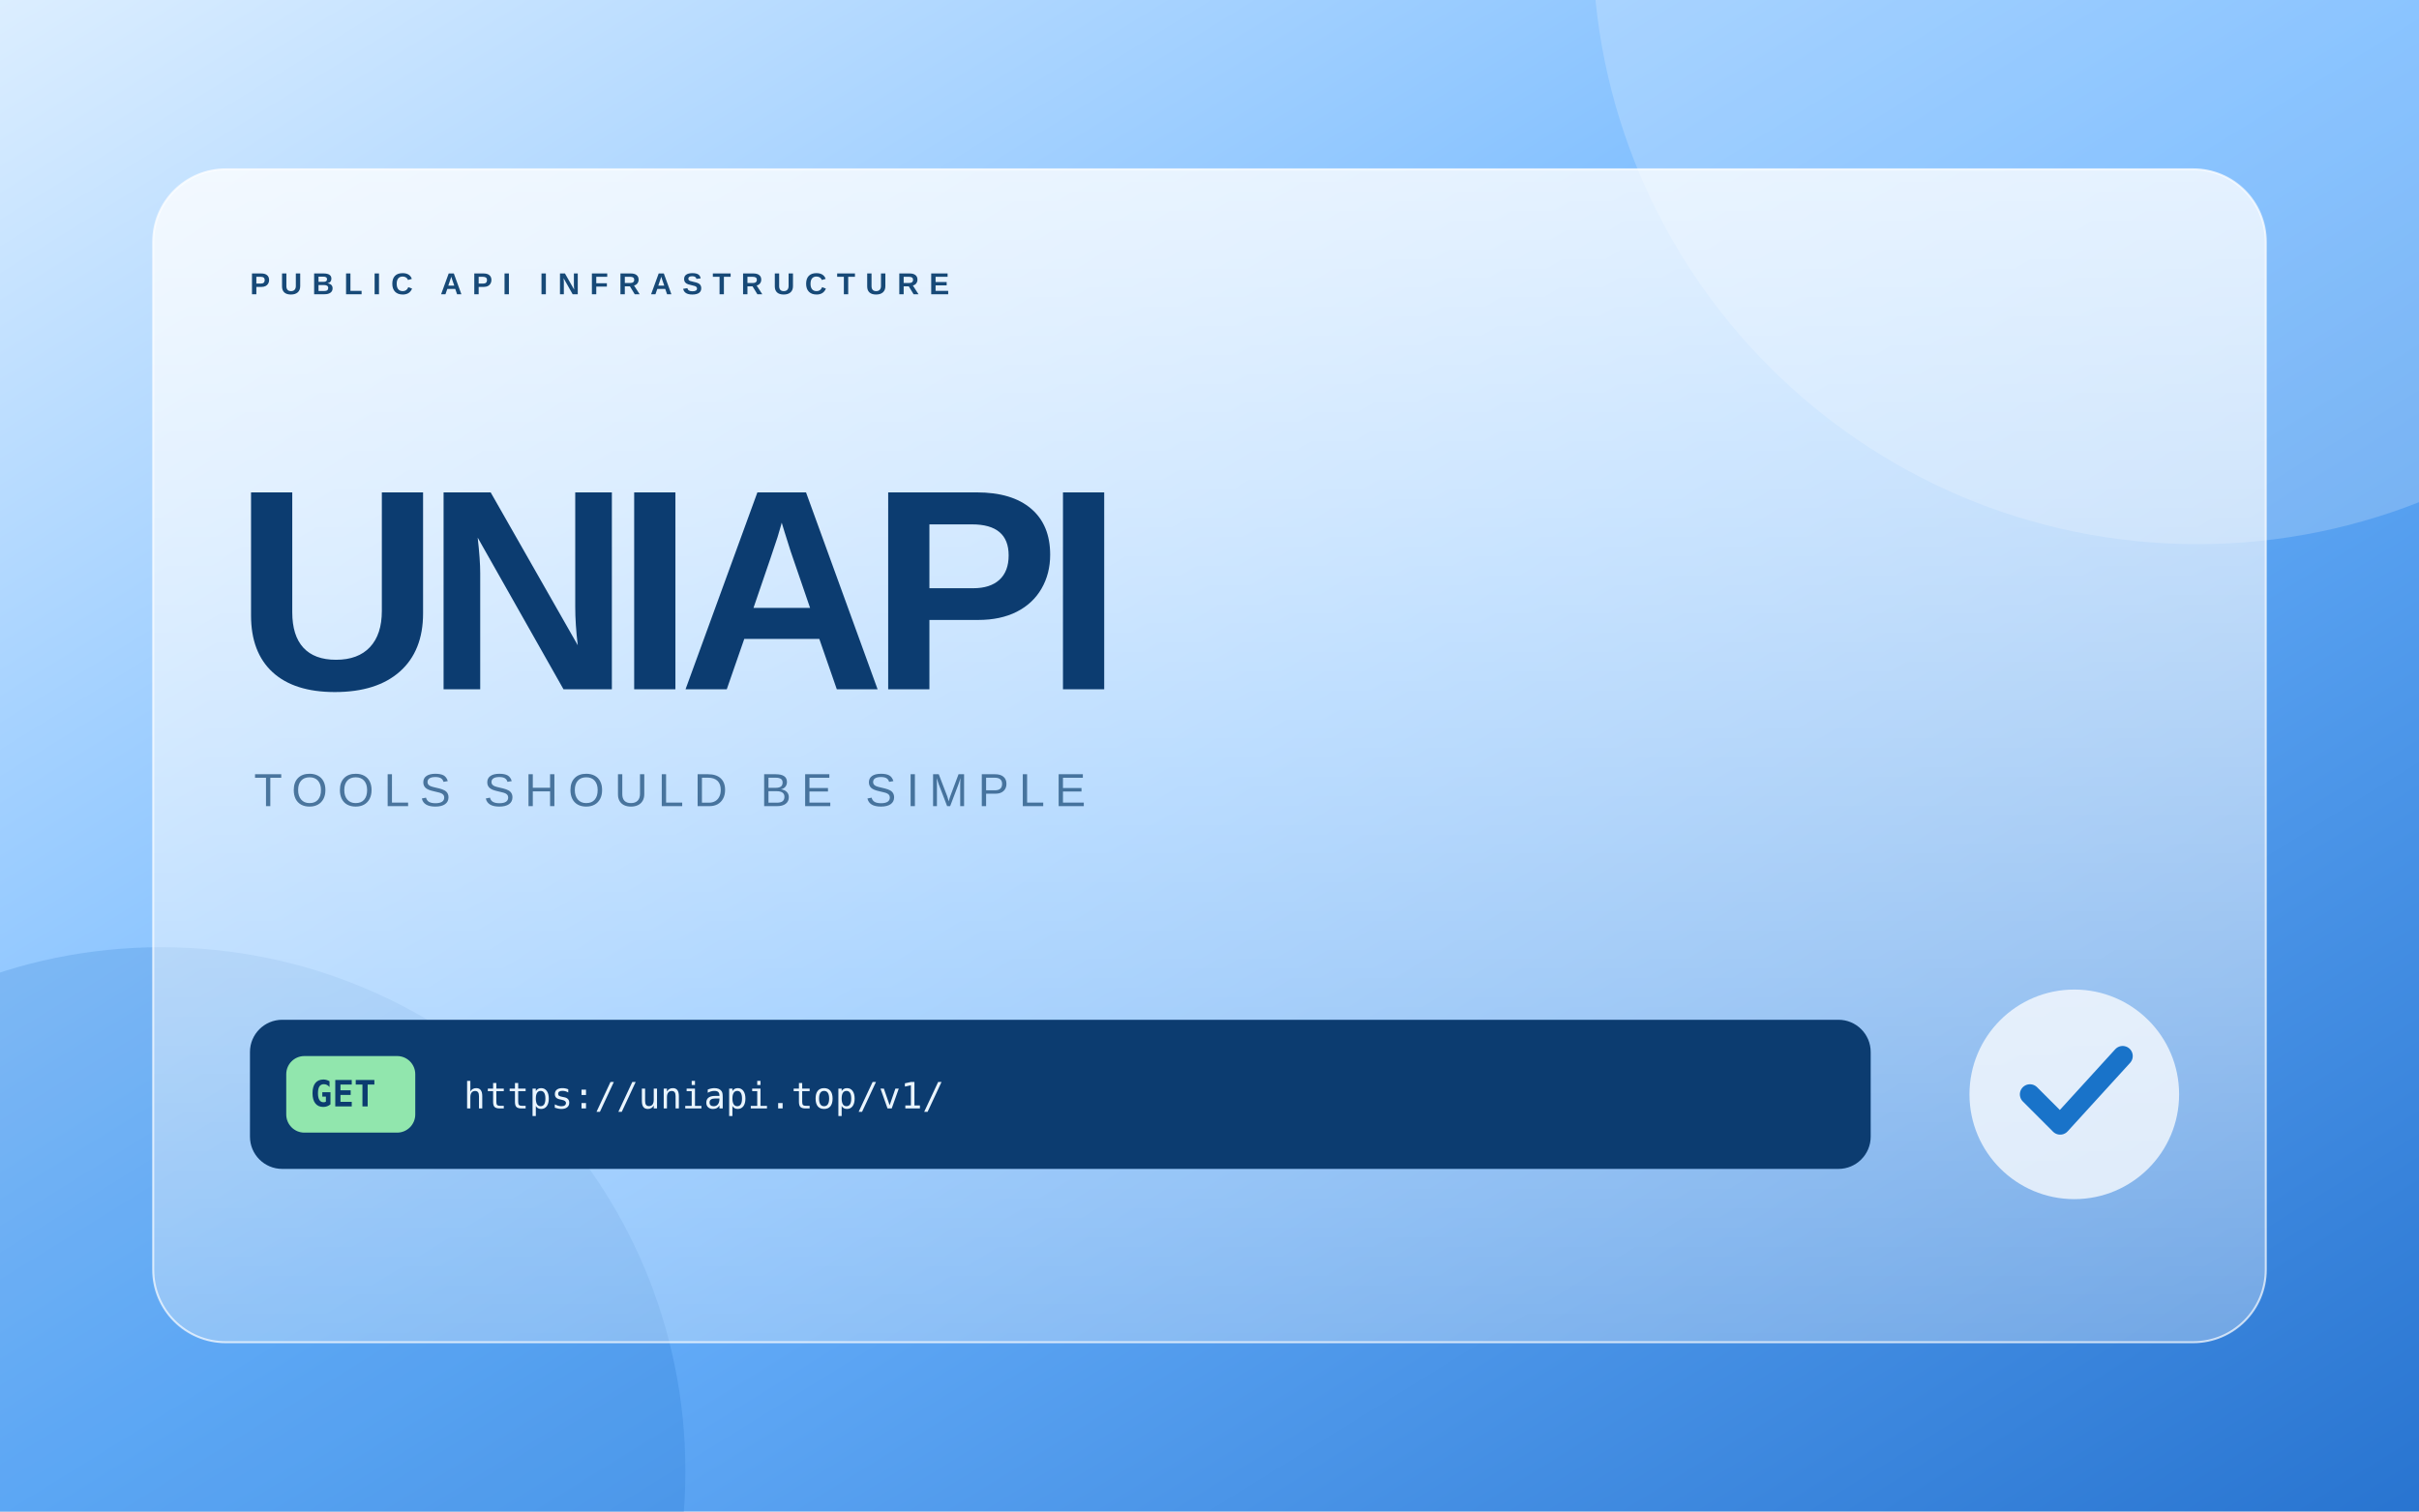
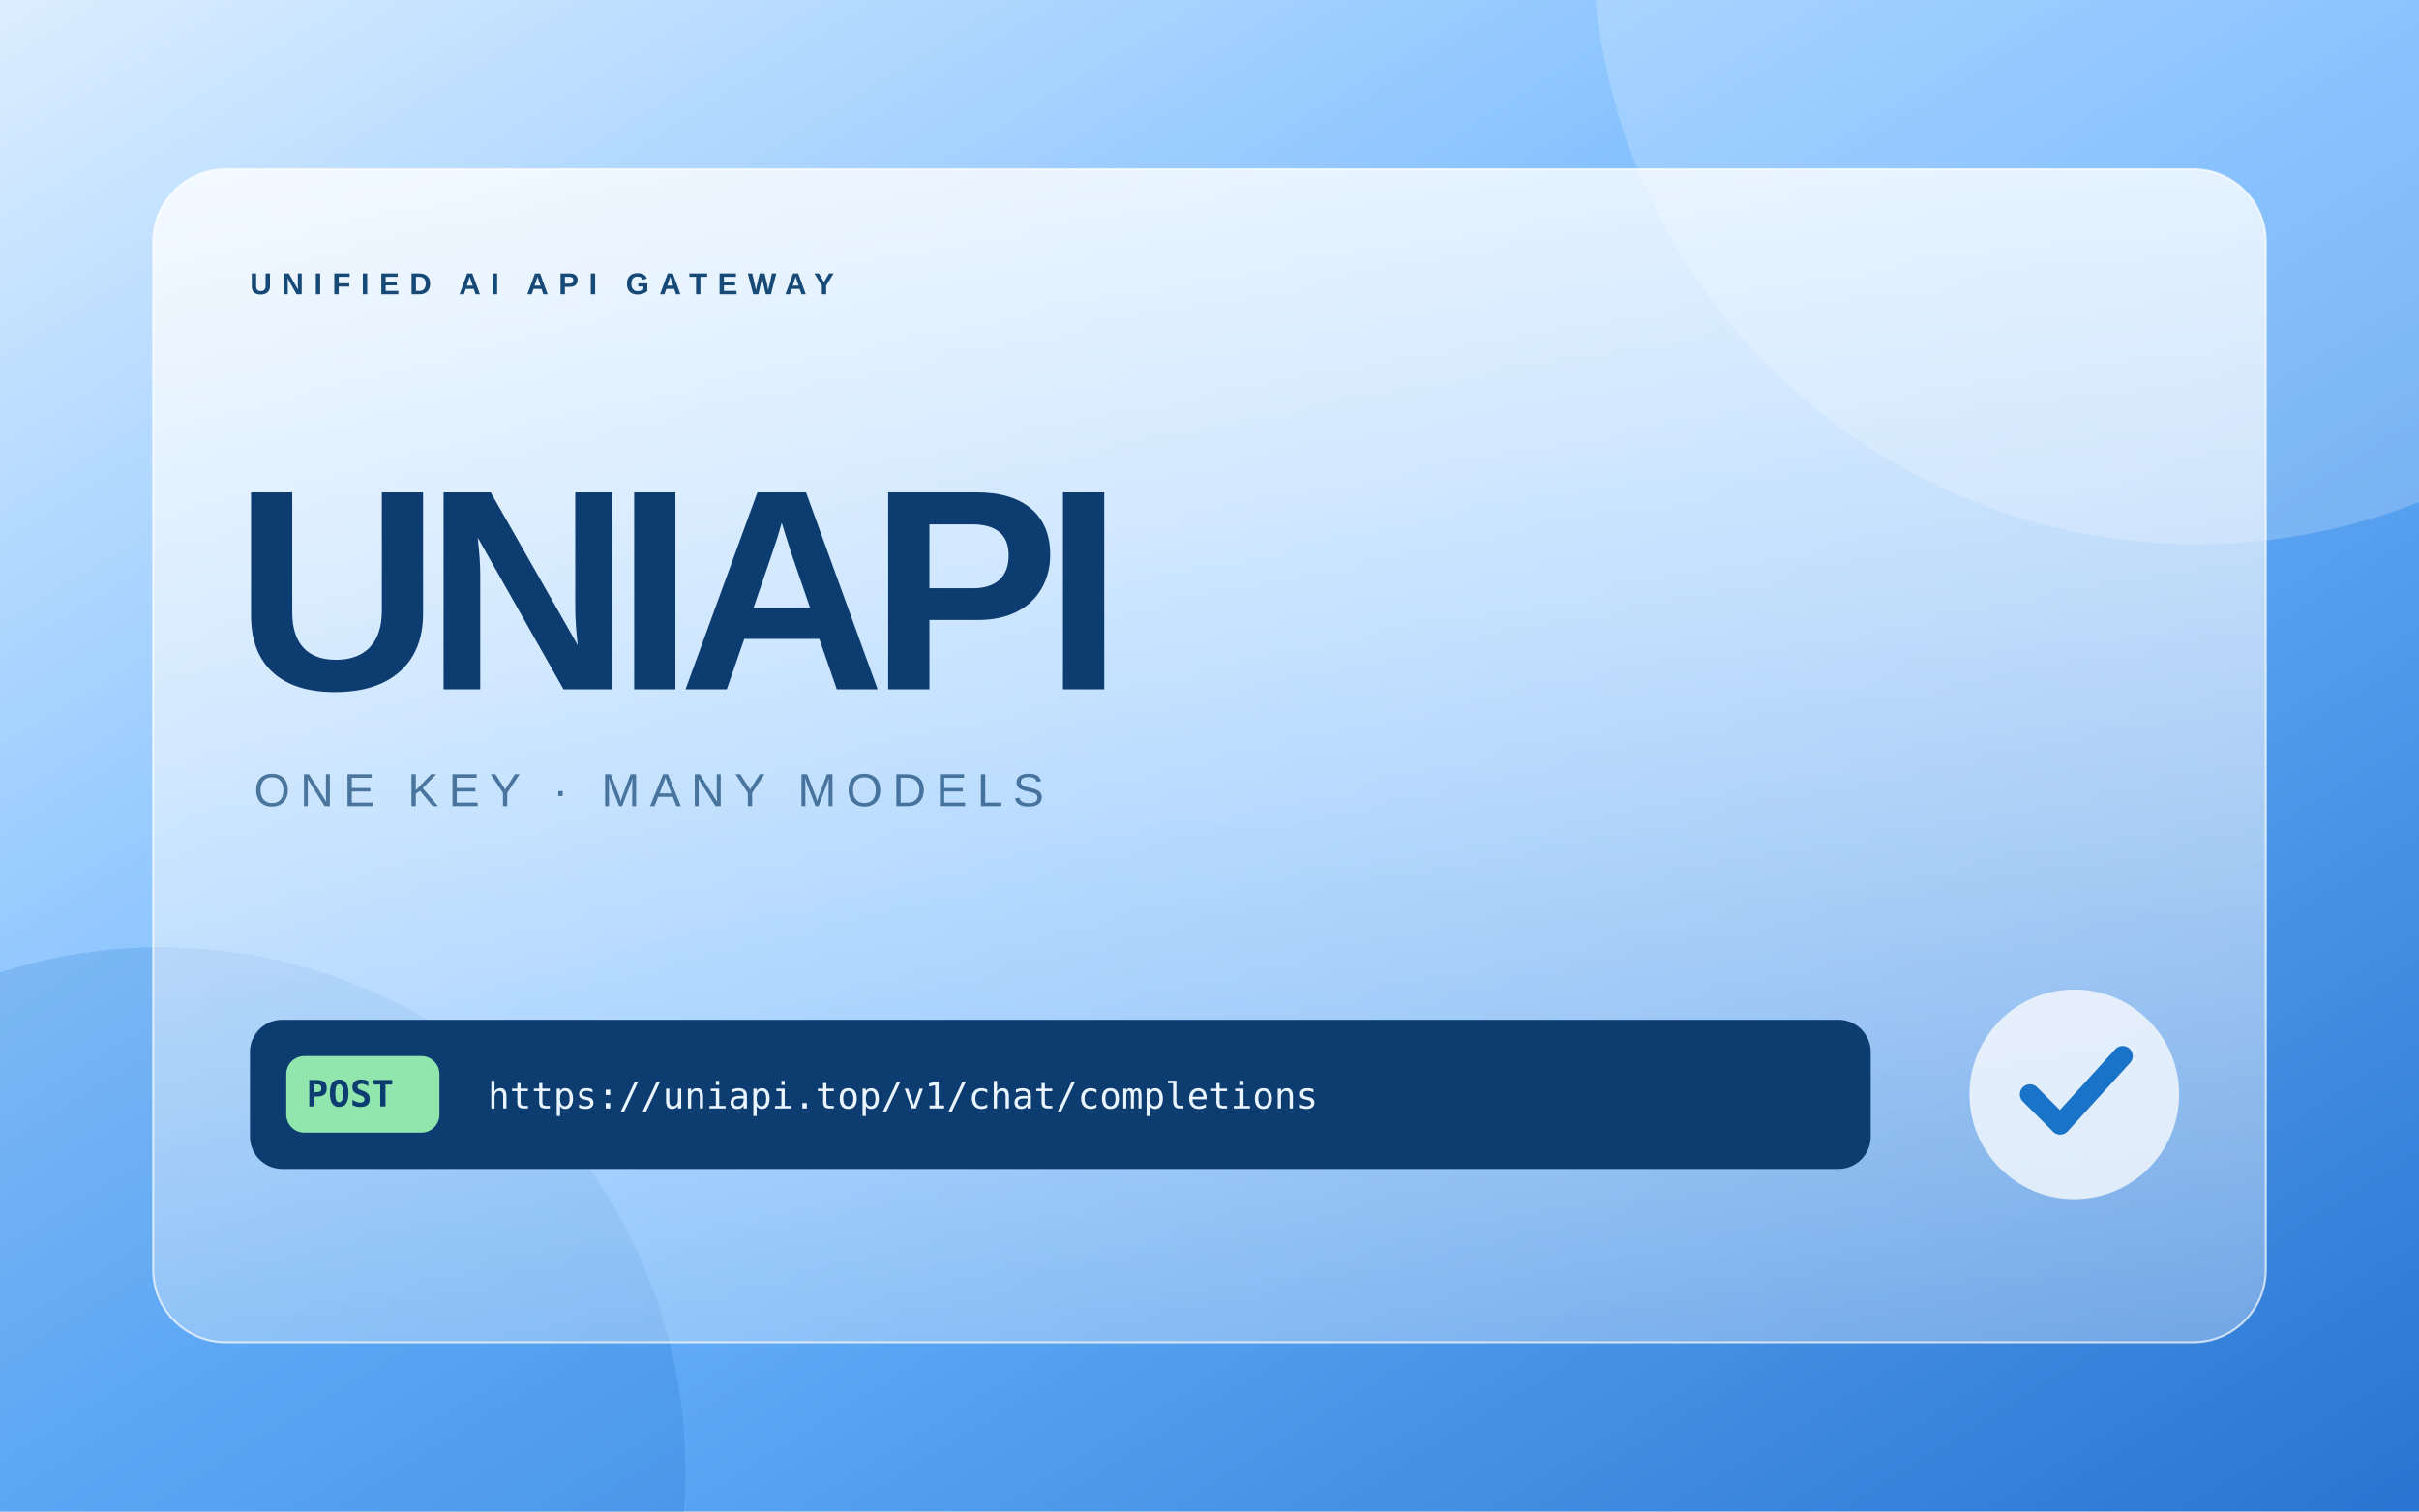
<svg xmlns="http://www.w3.org/2000/svg" viewBox="0 0 1200 750" role="img" aria-labelledby="title desc">
  <defs>
    <linearGradient id="sky" x1="0" y1="0" x2="1" y2="1">
      <stop offset="0" stop-color="#dceeff" />
      <stop offset=".5" stop-color="#6db5ff" />
      <stop offset="1" stop-color="#2874d0" />
    </linearGradient>
    <linearGradient id="glass" x1="0" y1="0" x2="0" y2="1">
      <stop offset="0" stop-color="#fff" stop-opacity=".78" />
      <stop offset="1" stop-color="#fff" stop-opacity=".3" />
    </linearGradient>
  </defs>
  <rect width="1200" height="750" fill="url(#sky)" />
  <circle cx="1090" cy="-30" r="300" fill="#fff" opacity=".2" />
  <circle cx="80" cy="730" r="260" fill="#0058b9" opacity=".16" />
  <rect x="76" y="84" width="1048" height="582" rx="36" fill="url(#glass)" stroke="#fff" stroke-opacity=".7" />
  <g font-family="Arial, Helvetica, sans-serif">
-     <text x="124" y="146" font-size="15" font-weight="700" letter-spacing="5" fill="#174977">PUBLIC API INFRASTRUCTURE</text>
+     <text x="124" y="146" font-size="15" font-weight="700" letter-spacing="5" fill="#174977">UNIFIED AI API GATEWAY</text>
    <text x="116" y="342" font-size="142" font-weight="800" letter-spacing="-8" fill="#0c3c70">UNIAPI</text>
-     <text x="126" y="400" font-size="23" letter-spacing="5" fill="#174977" opacity=".72">TOOLS SHOULD BE SIMPLE</text>
+     <text x="126" y="400" font-size="23" letter-spacing="5" fill="#174977" opacity=".72">ONE KEY · MANY MODELS</text>
  </g>
  <g transform="translate(124 506)" font-family="ui-monospace, SFMono-Regular, Menlo, monospace" font-size="18">
    <rect width="804" height="74" rx="16" fill="#0c3c70" />
-     <rect x="18" y="18" width="64" height="38" rx="9" fill="#91e6ad" />
-     <text x="30" y="43" fill="#0c3c70" font-weight="700">GET</text>
-     <text x="106" y="44" fill="#eaf5ff">https://uniapi.top/v1/</text>
+     <rect x="18" y="18" width="76" height="38" rx="9" fill="#91e6ad" />
+     <text x="28" y="43" fill="#0c3c70" font-weight="700">POST</text>
+     <text x="118" y="44" fill="#eaf5ff">https://uniapi.top/v1/chat/completions</text>
  </g>
  <circle cx="1029" cy="543" r="52" fill="#fff" opacity=".74" />
  <path d="m1007 543 15 15 31-34" fill="none" stroke="#1973c9" stroke-width="10" stroke-linecap="round" stroke-linejoin="round" />
</svg>
